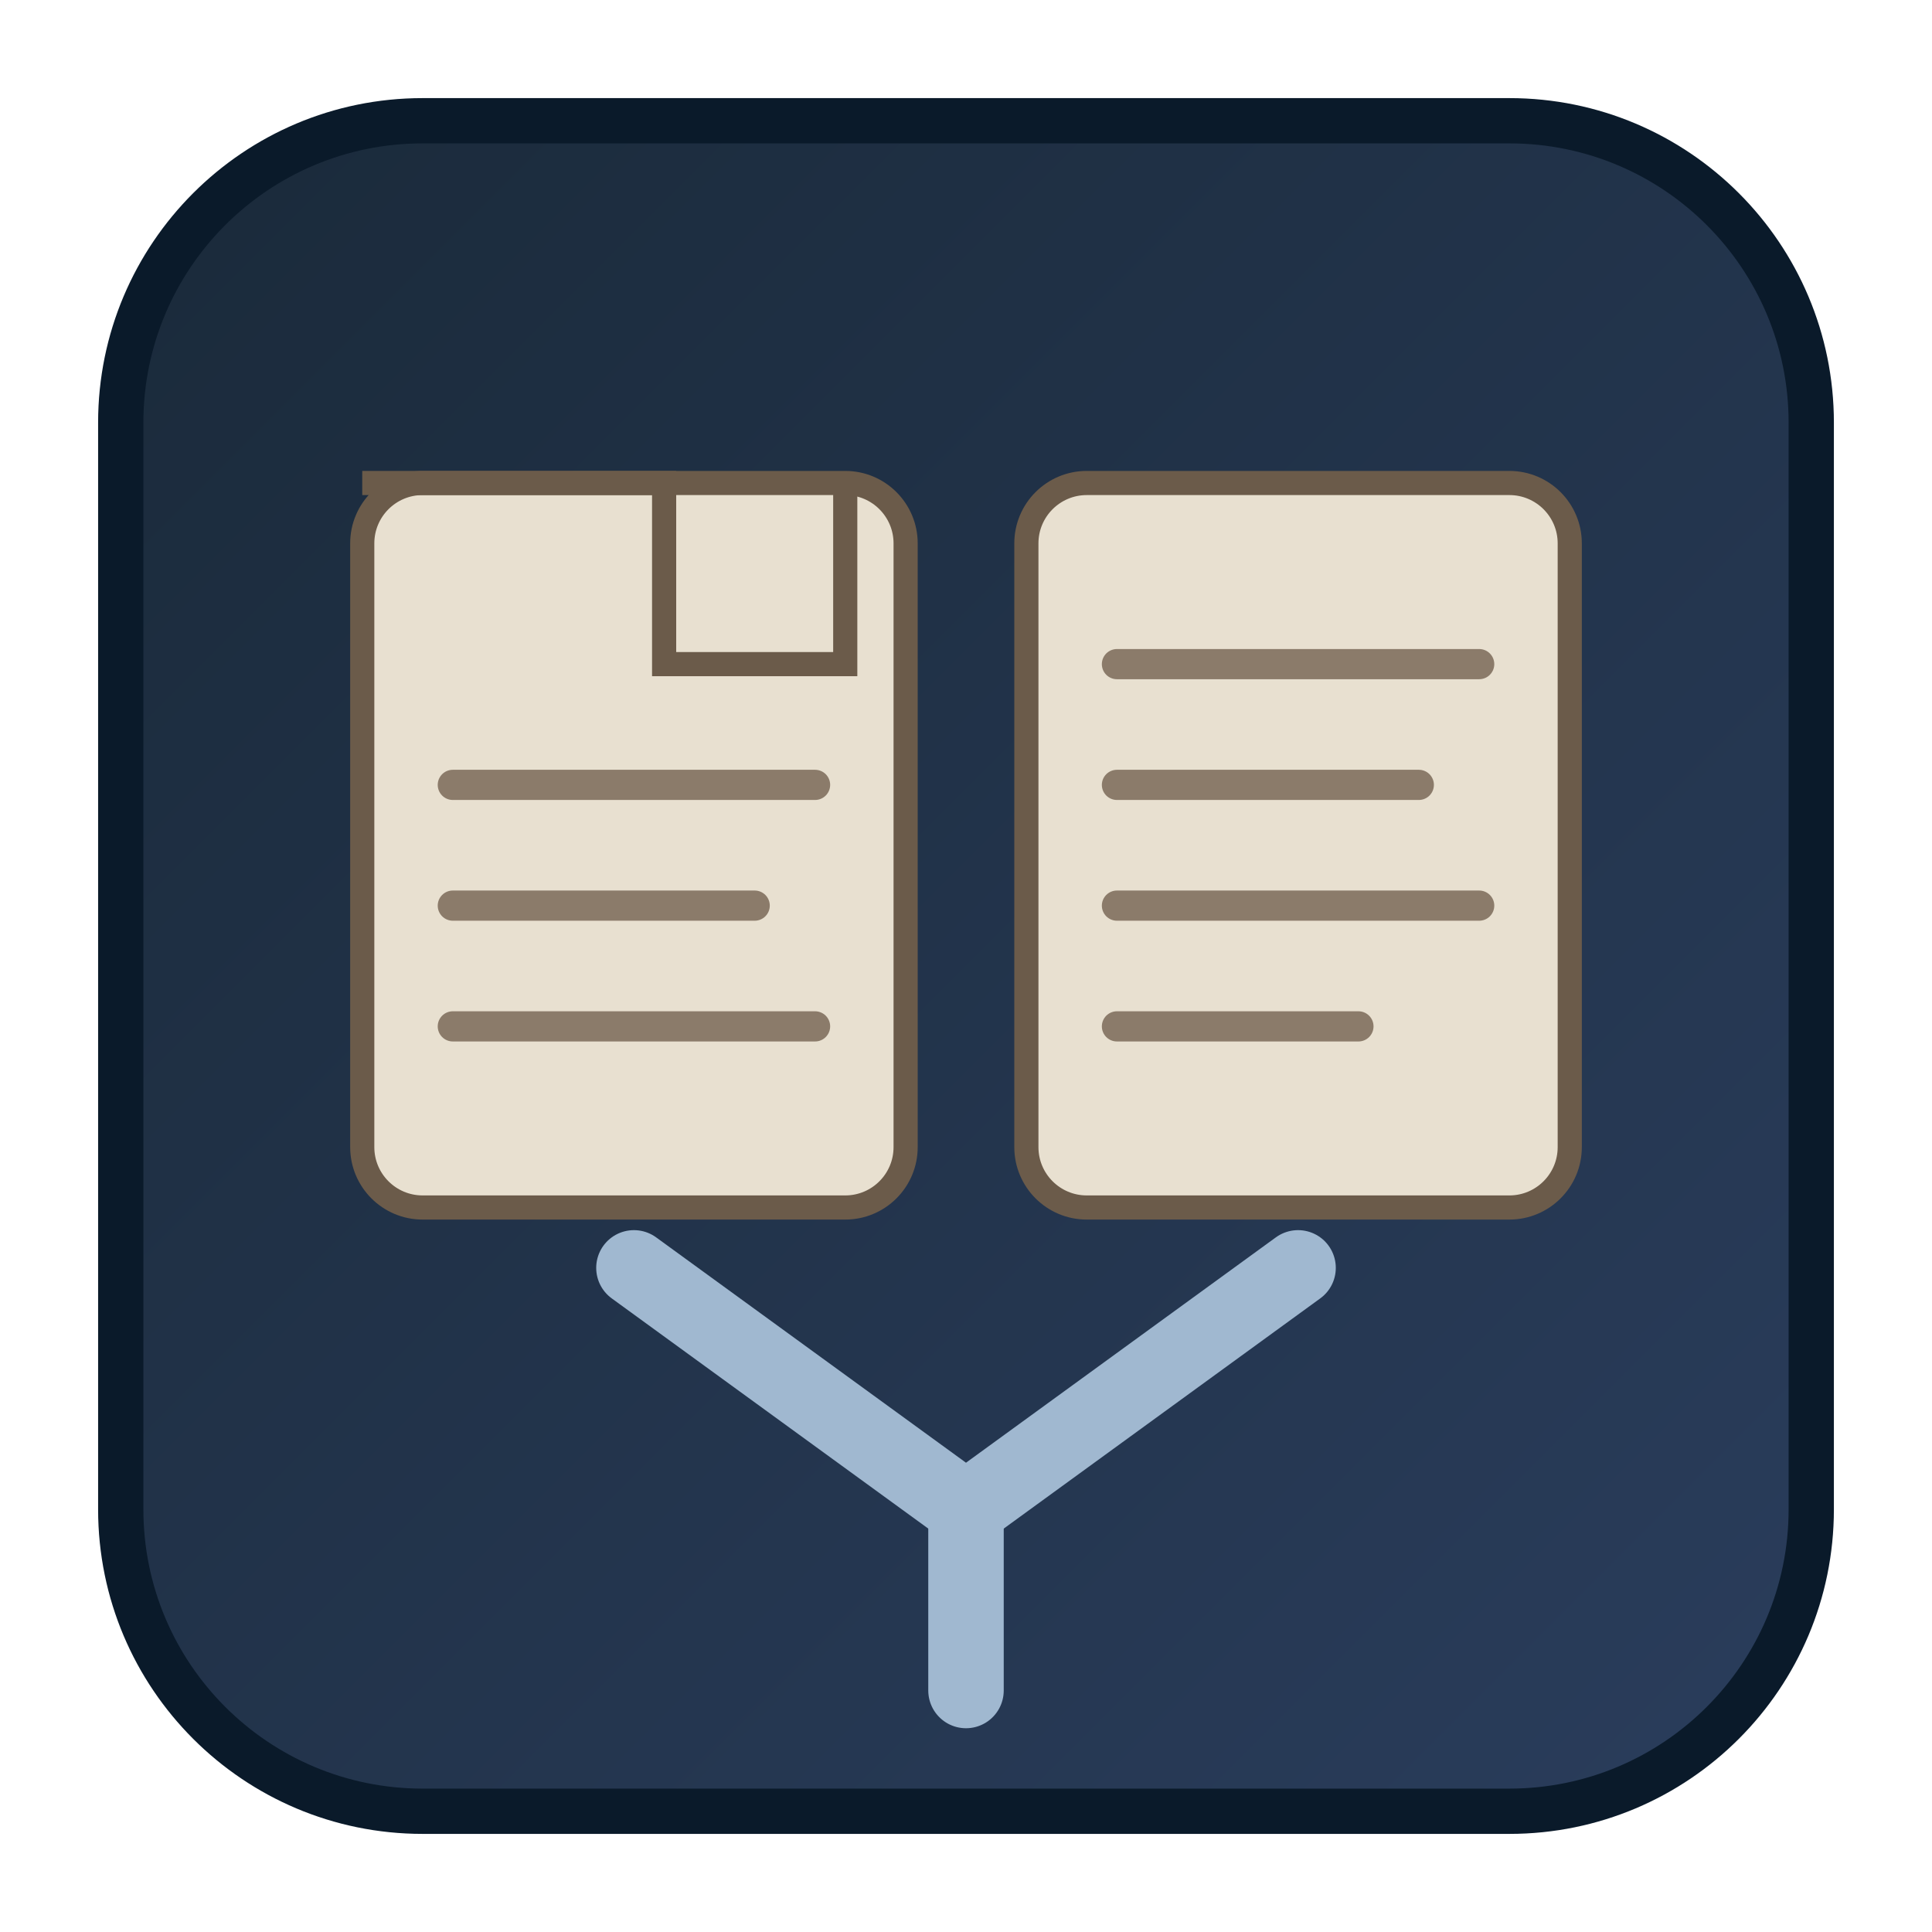
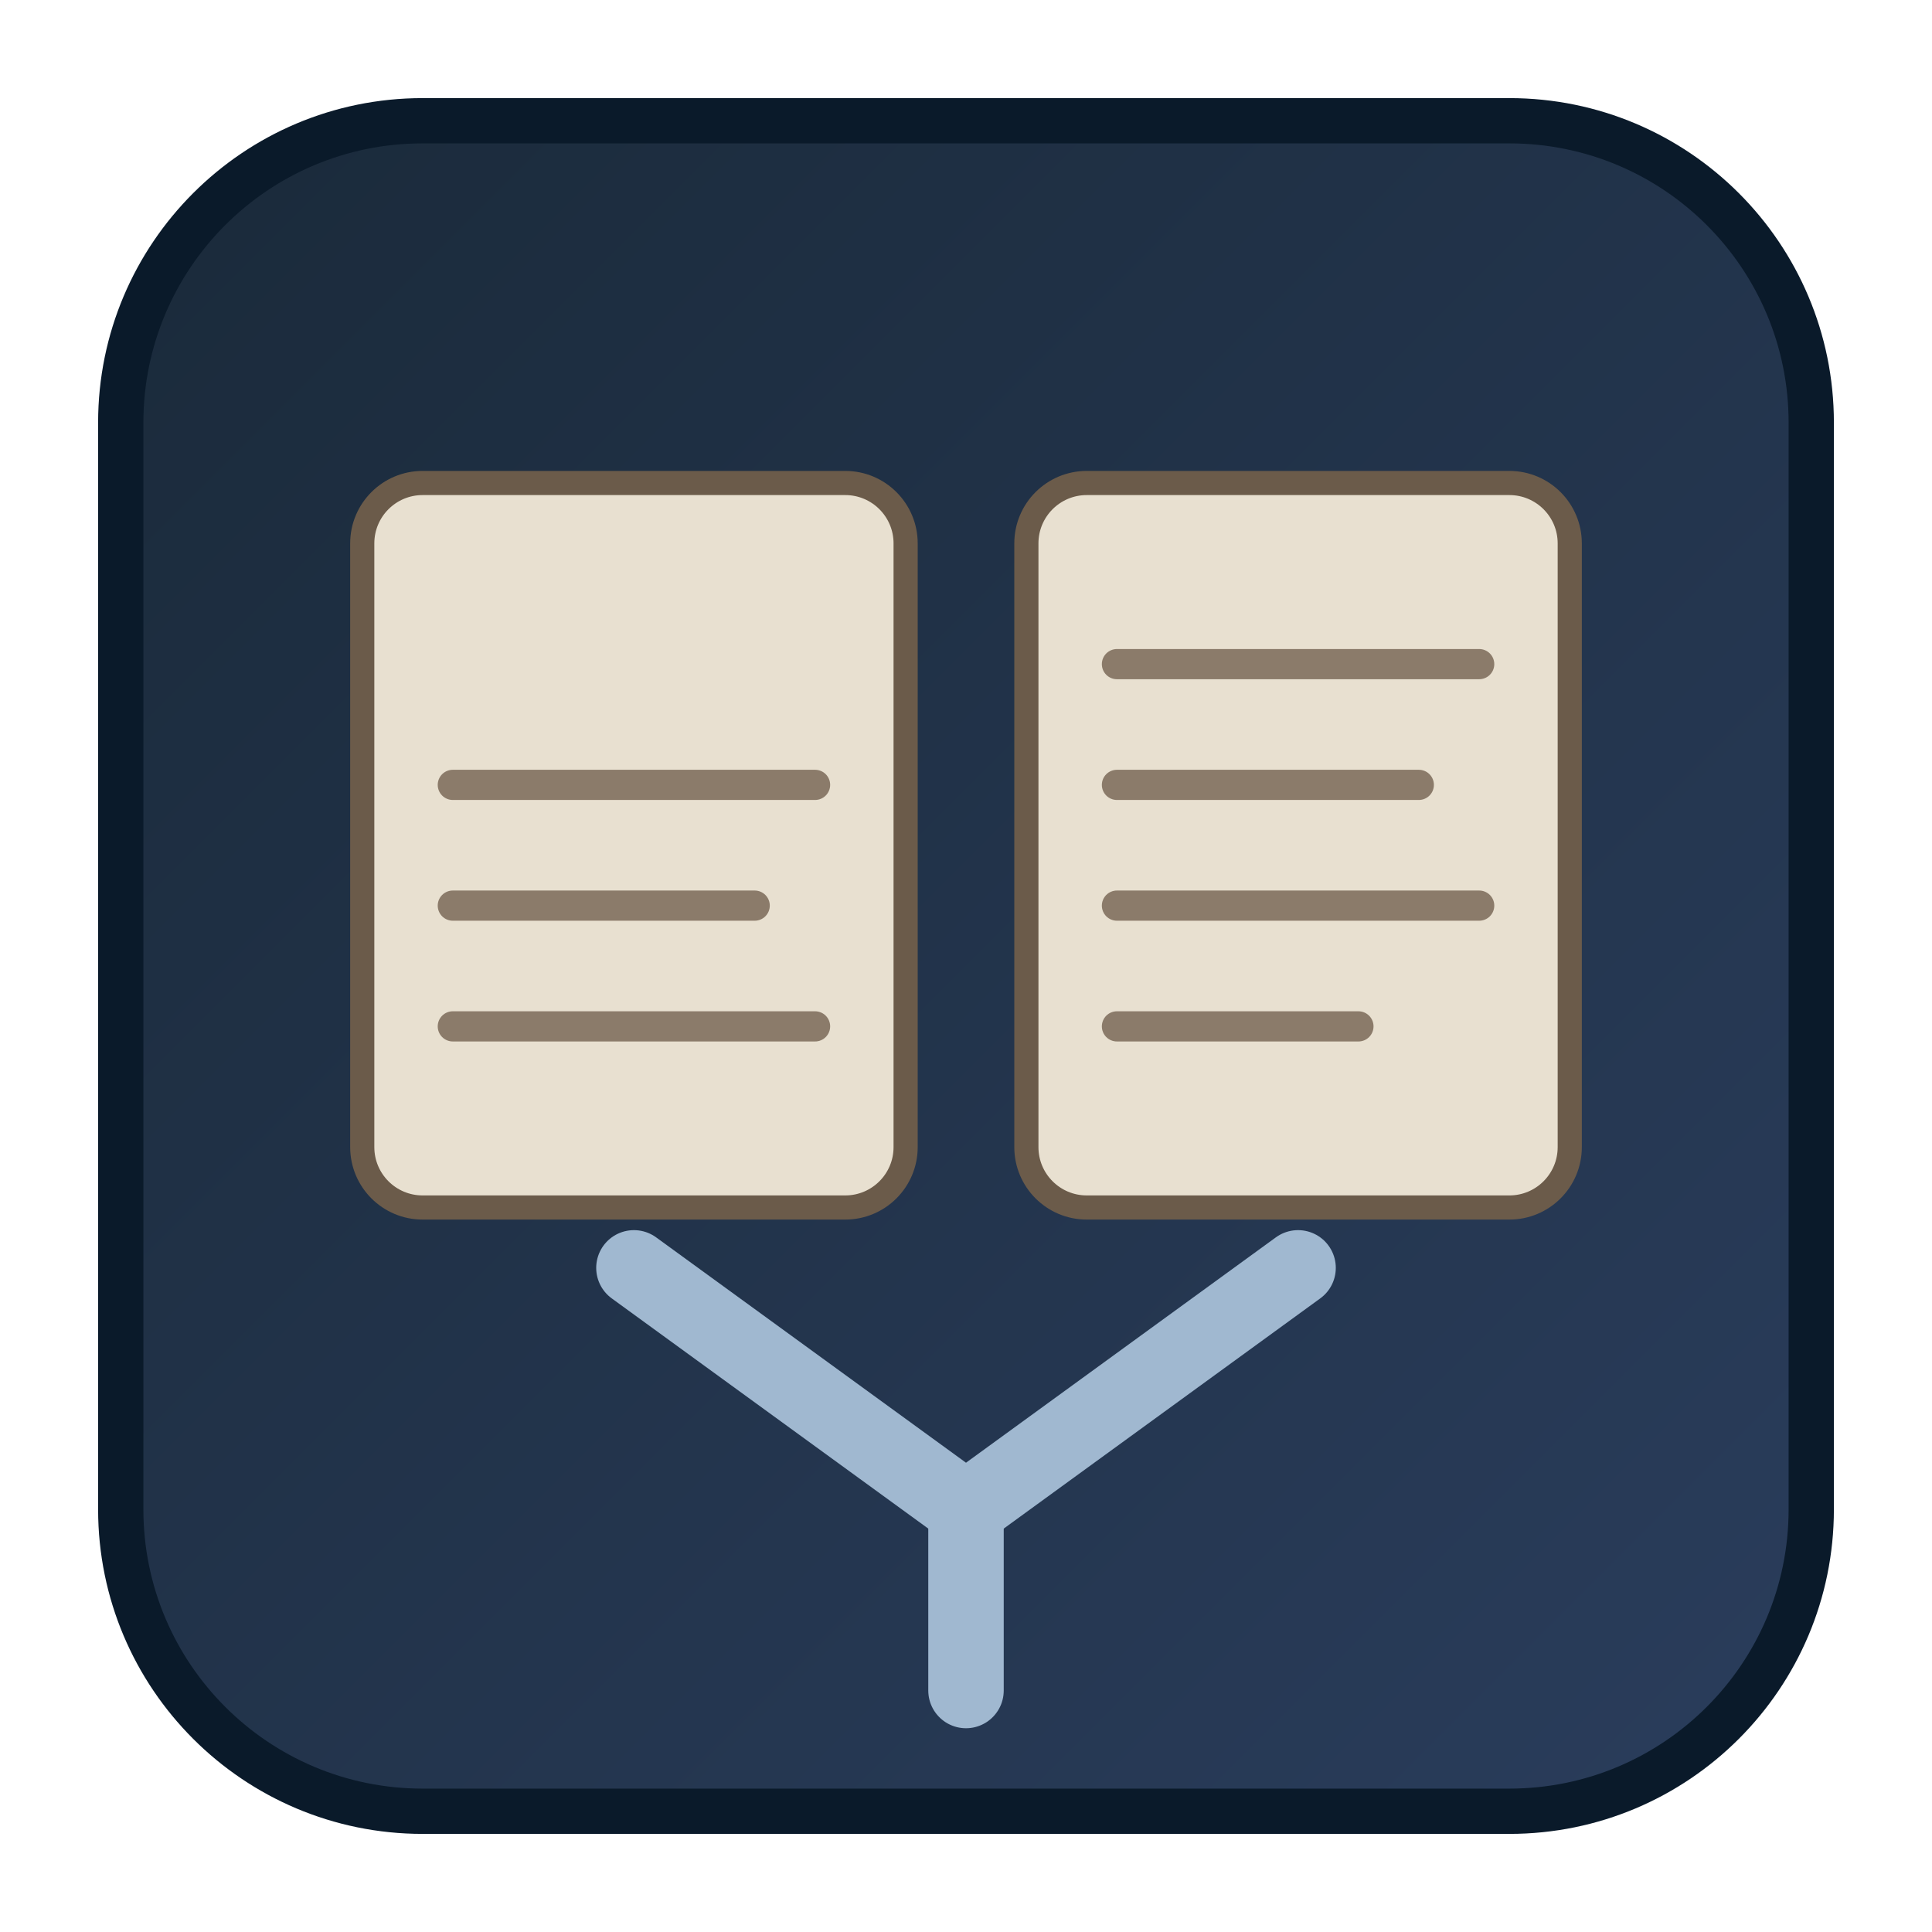
<svg xmlns="http://www.w3.org/2000/svg" viewBox="0 0 64 64" width="64" height="64">
  <defs>
    <linearGradient id="bg" x1="0%" y1="0%" x2="100%" y2="100%">
      <stop offset="0%" style="stop-color:#1a2a3a" />
      <stop offset="100%" style="stop-color:#2a3d5c" />
    </linearGradient>
  </defs>
  <rect x="4" y="4" width="56" height="56" rx="10" ry="10" fill="url(#bg)" stroke="#0a1a2a" stroke-width="1.5" />
  <rect x="12" y="16" width="18" height="24" rx="2" ry="2" fill="#e8e0d0" stroke="#6b5b4a" stroke-width="0.8" />
-   <path d="M 12 16 L 22 16 L 22 22 L 28 22 L 28 16" fill="none" stroke="#6b5b4a" stroke-width="0.8" />
  <line x1="15" y1="26" x2="27" y2="26" stroke="#8b7b6a" stroke-width="1" stroke-linecap="round" />
  <line x1="15" y1="30" x2="25" y2="30" stroke="#8b7b6a" stroke-width="1" stroke-linecap="round" />
  <line x1="15" y1="34" x2="27" y2="34" stroke="#8b7b6a" stroke-width="1" stroke-linecap="round" />
  <rect x="34" y="16" width="18" height="24" rx="2" ry="2" fill="#e8e0d0" stroke="#6b5b4a" stroke-width="0.8" />
  <line x1="37" y1="22" x2="49" y2="22" stroke="#8b7b6a" stroke-width="1" stroke-linecap="round" />
  <line x1="37" y1="26" x2="47" y2="26" stroke="#8b7b6a" stroke-width="1" stroke-linecap="round" />
  <line x1="37" y1="30" x2="49" y2="30" stroke="#8b7b6a" stroke-width="1" stroke-linecap="round" />
  <line x1="37" y1="34" x2="45" y2="34" stroke="#8b7b6a" stroke-width="1" stroke-linecap="round" />
  <path d="M 21 42 L 32 50 L 43 42" stroke="#a0b8d0" stroke-width="2.5" stroke-linecap="round" stroke-linejoin="round" fill="none" />
  <line x1="32" y1="50" x2="32" y2="56" stroke="#a0b8d0" stroke-width="2.5" stroke-linecap="round" />
</svg>
